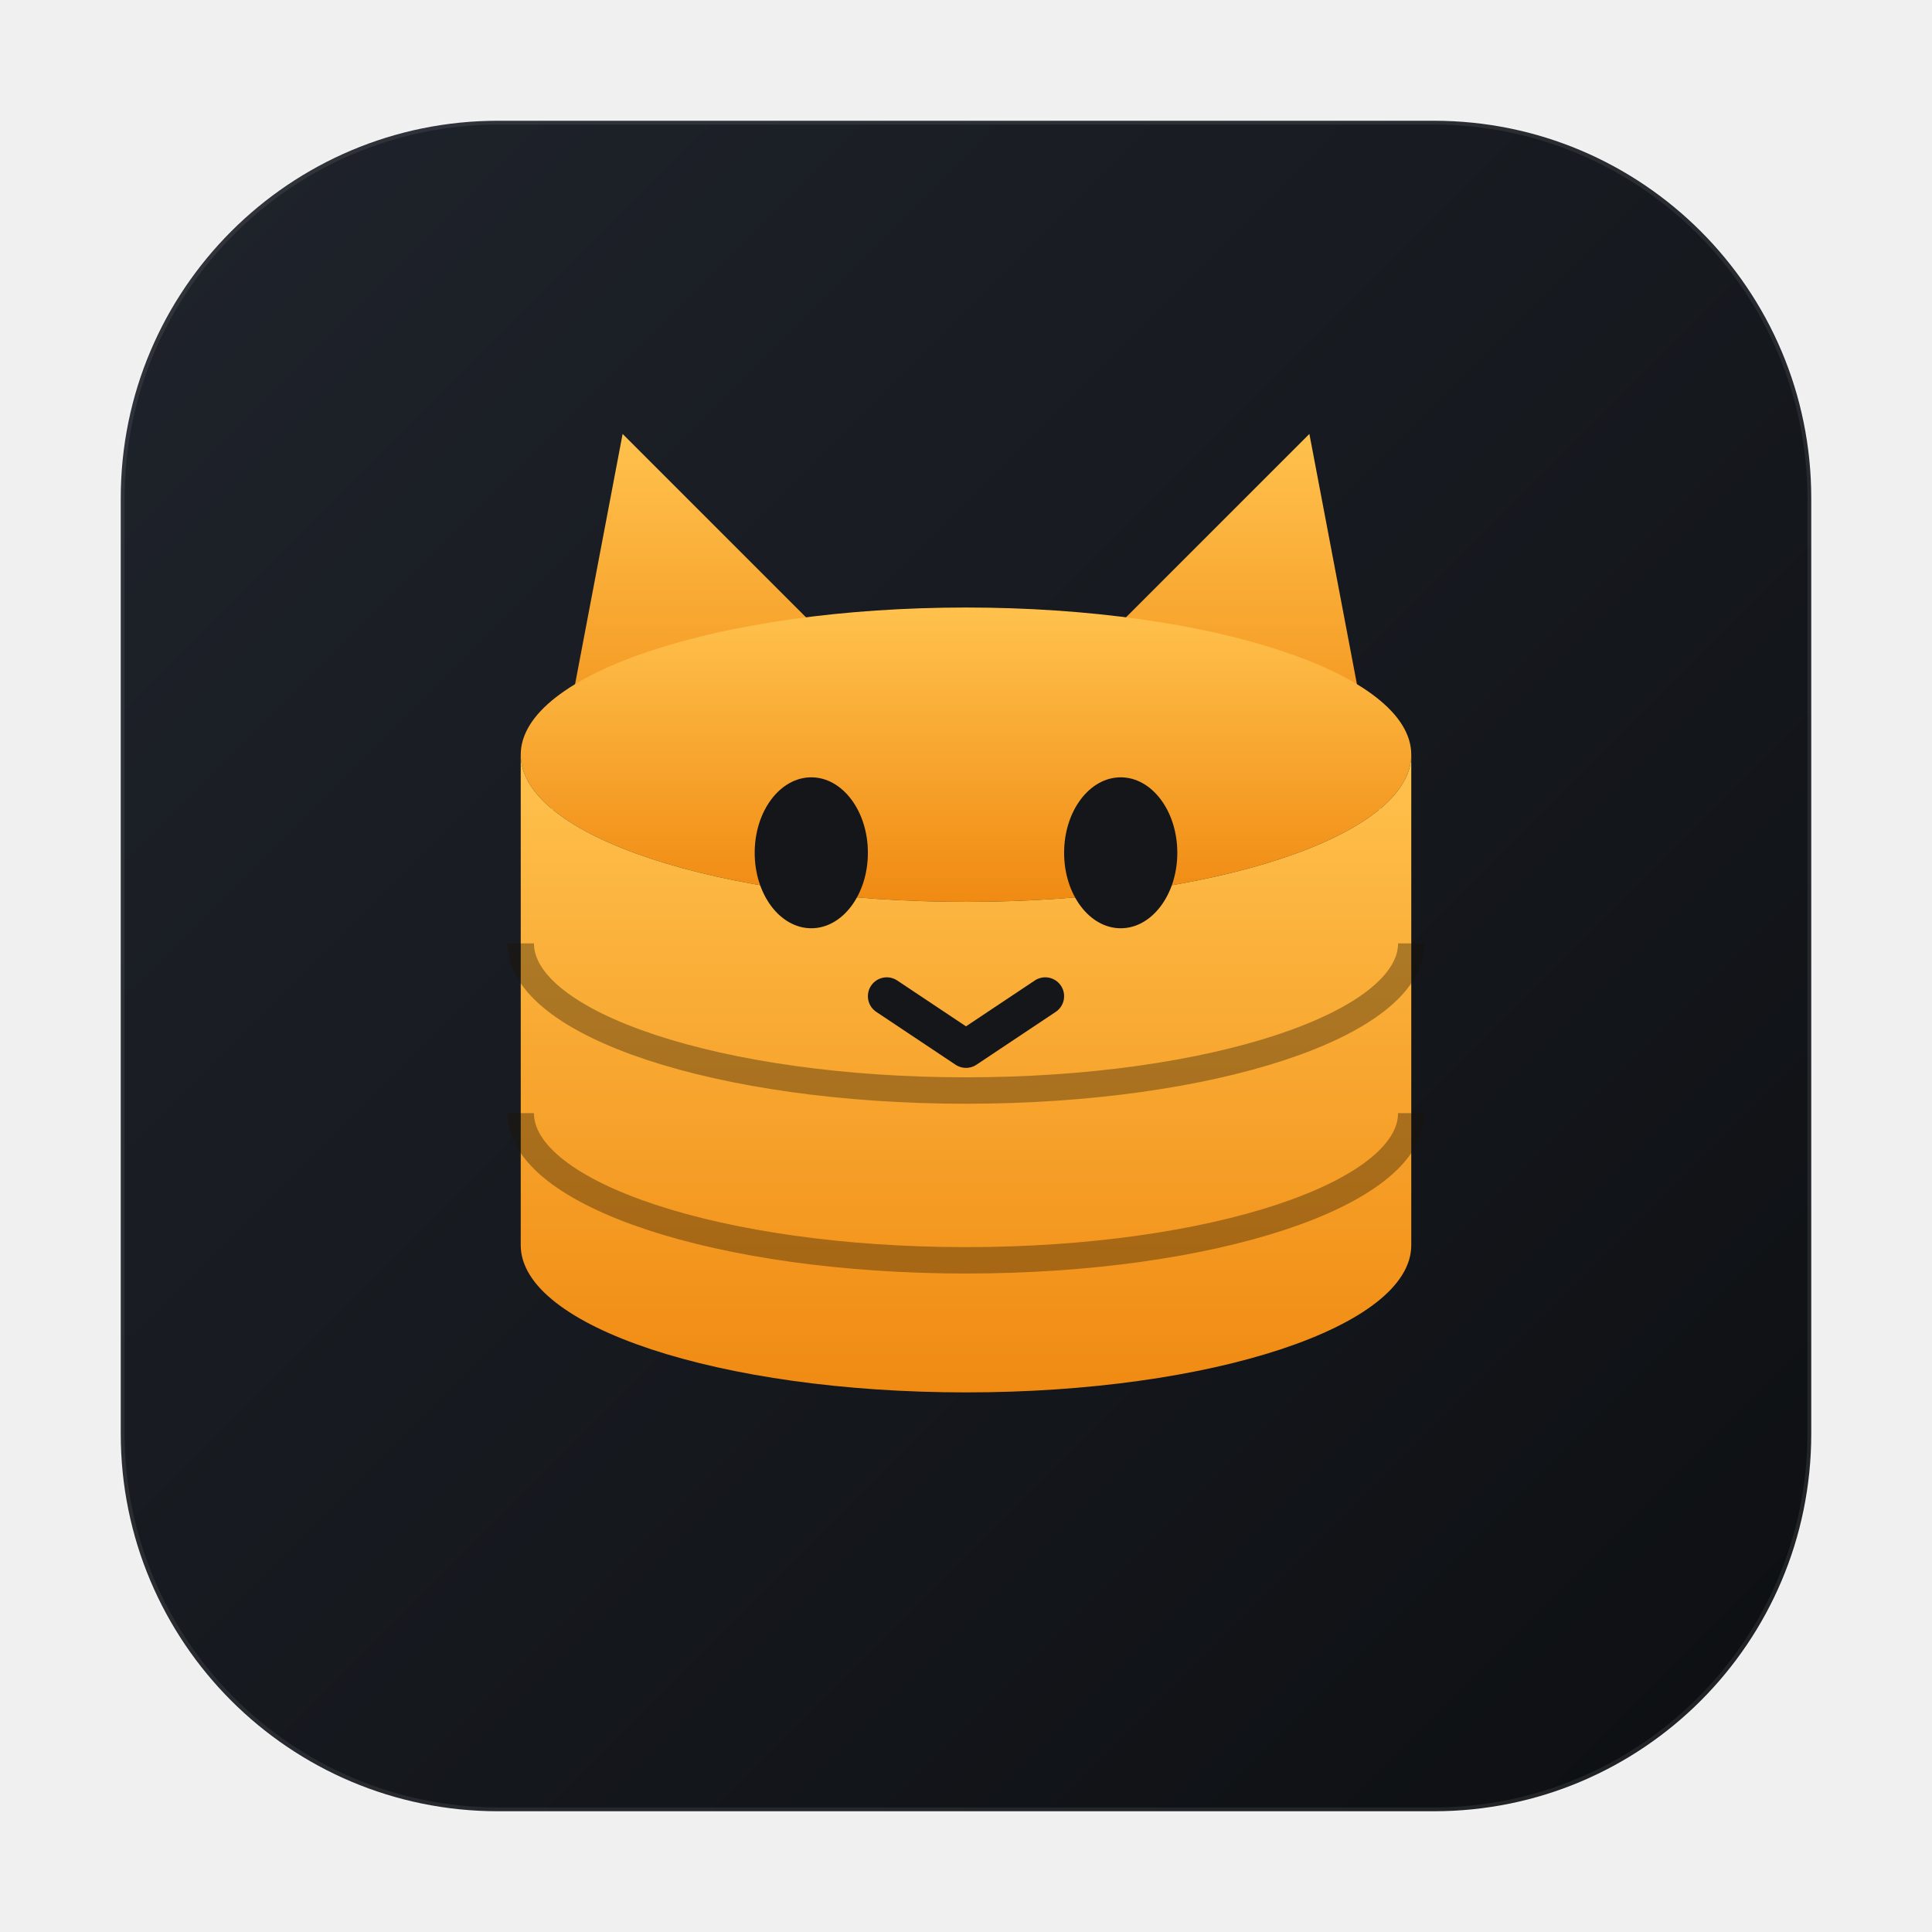
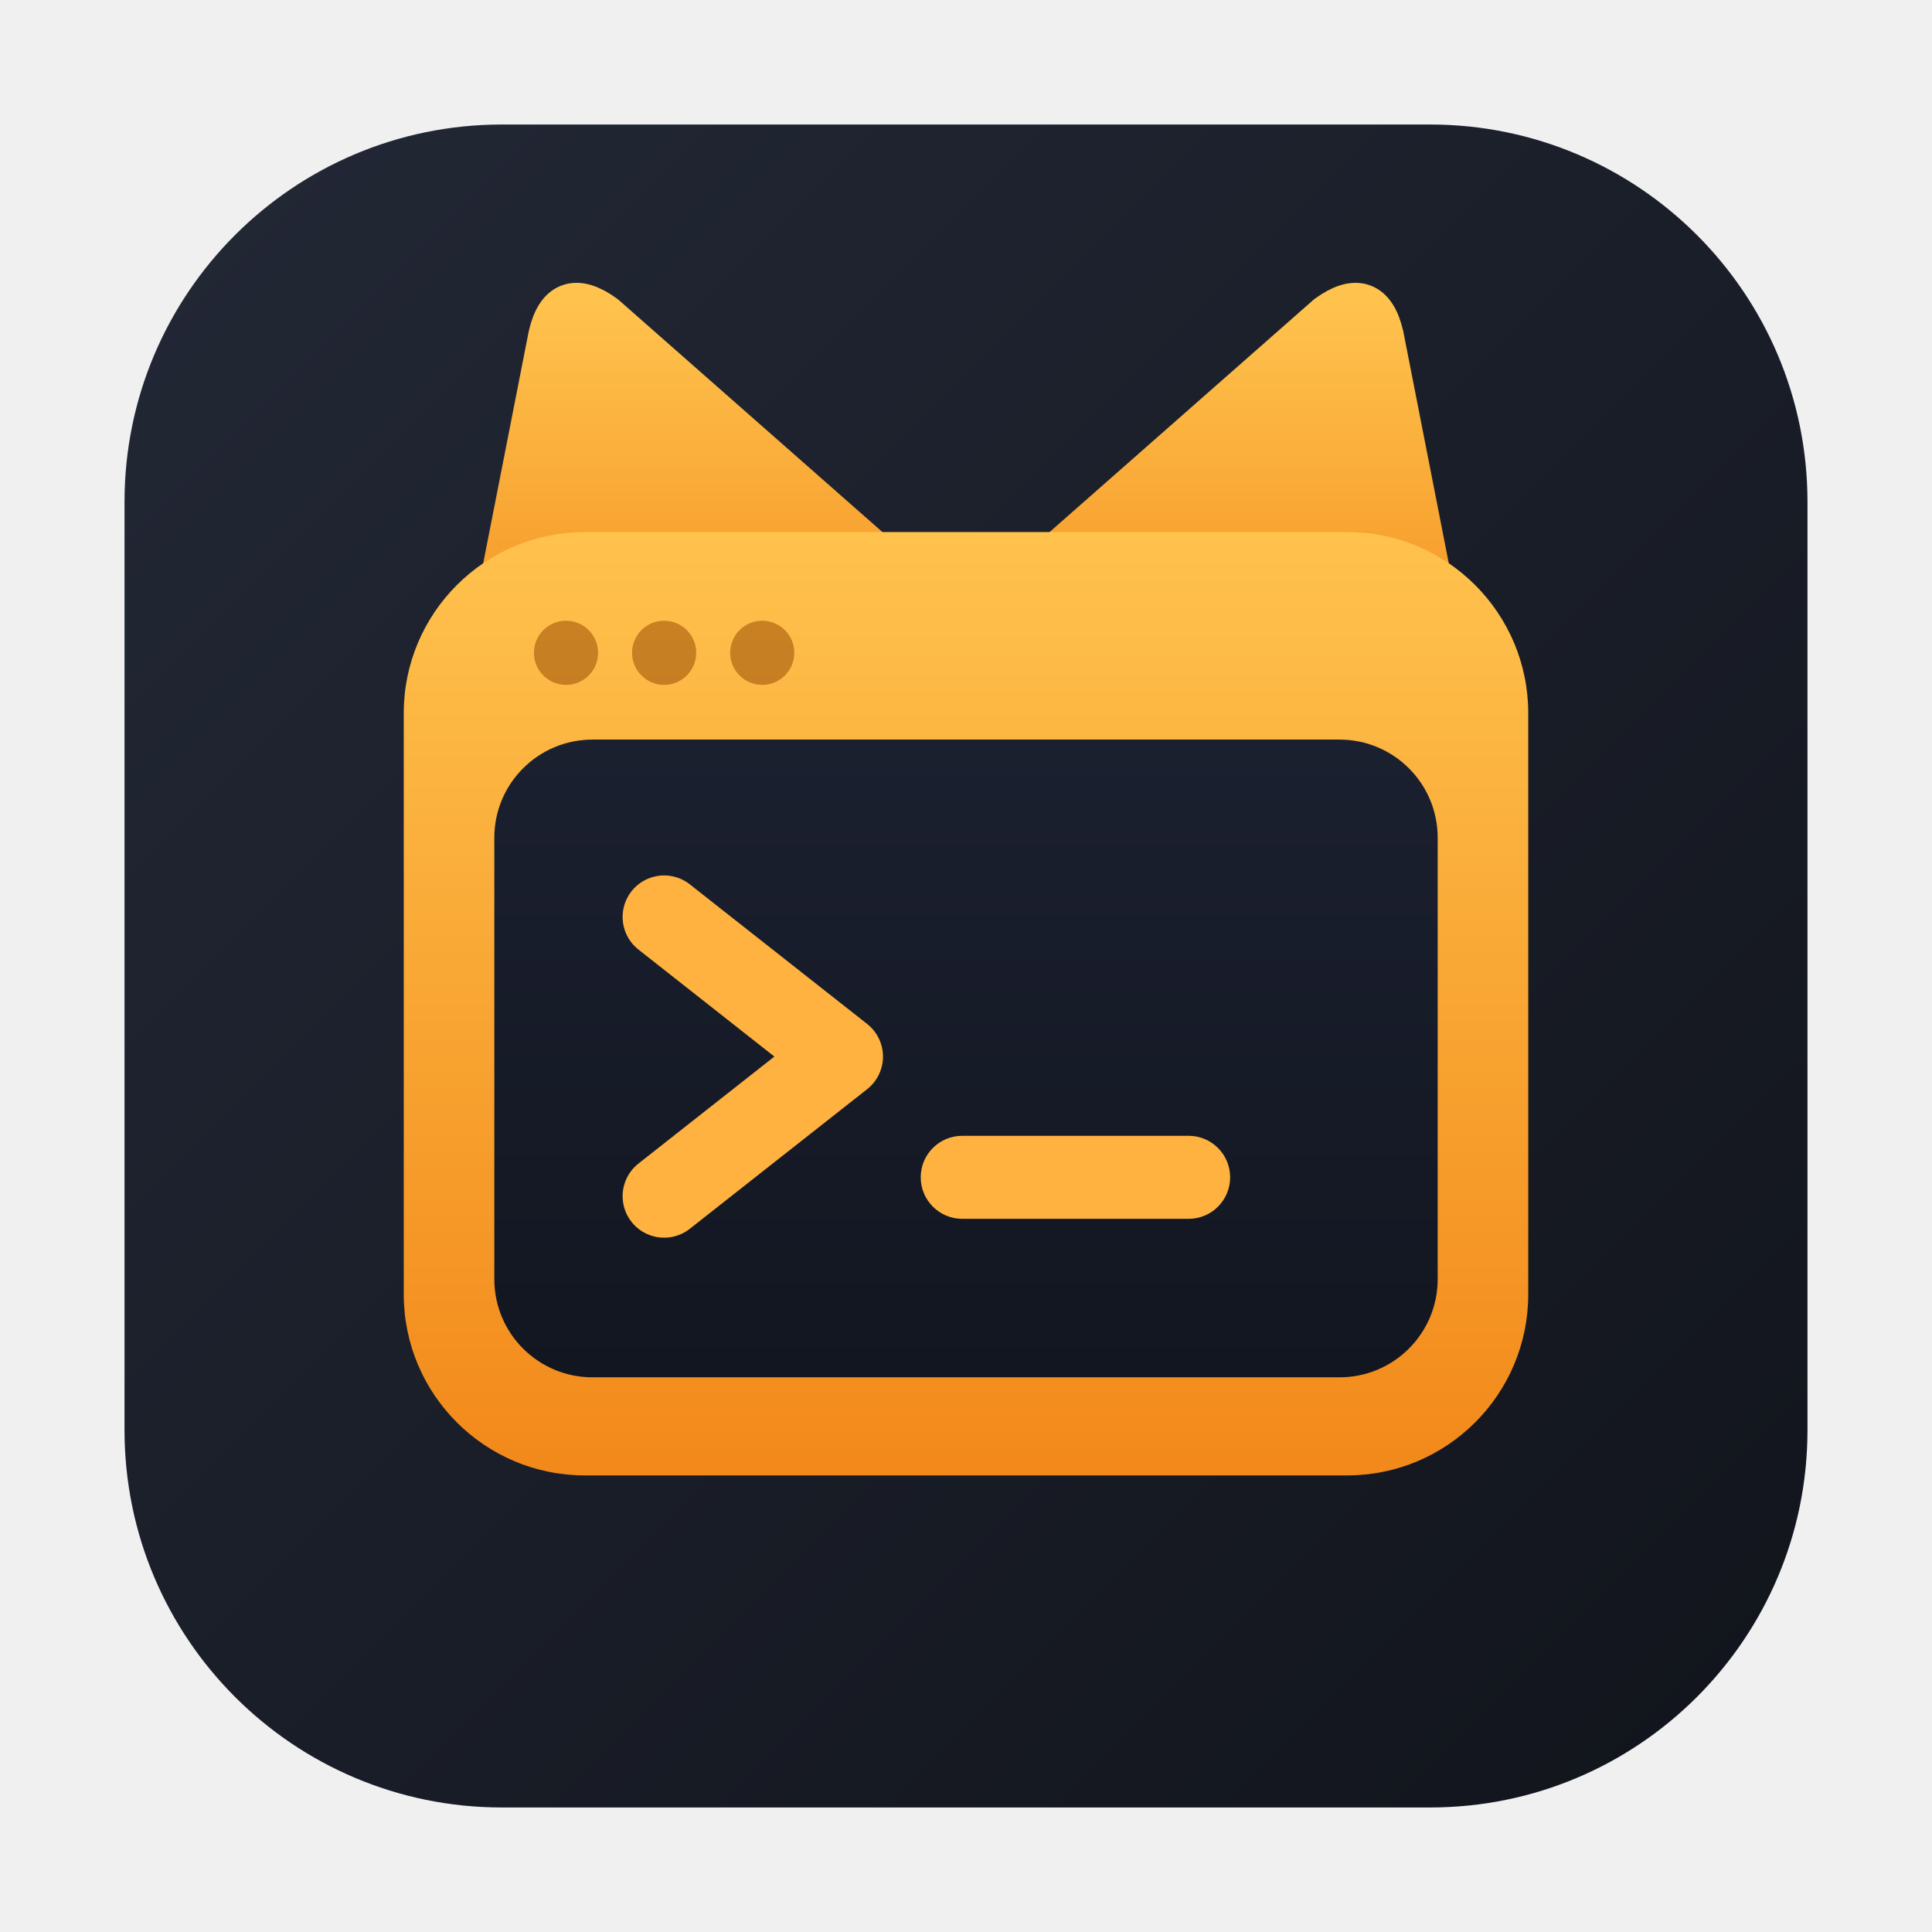
<svg xmlns="http://www.w3.org/2000/svg" width="1024" height="1024" viewBox="0 0 1024 1024">
  <defs>
    <linearGradient id="bg" x1="0" y1="0" x2="1" y2="1">
-       <stop offset="0" stop-color="#1f232b" />
-       <stop offset="1" stop-color="#0d0f12" />
+       <stop offset="0" stop-color="#232836" />
+       <stop offset="1" stop-color="#11141b" />
    </linearGradient>
-     <linearGradient id="acc" x1="0" y1="0" x2="0" y2="1">
-       <stop offset="0" stop-color="#ffc24d" />
-       <stop offset="1" stop-color="#f08a12" />
+     <linearGradient id="cat" x1="0" y1="0" x2="0" y2="1">
+       <stop offset="0" stop-color="#FFC24D" />
+       <stop offset="1" stop-color="#F2891A" />
+     </linearGradient>
+     <linearGradient id="screen" x1="0" y1="0" x2="0" y2="1">
+       <stop offset="0" stop-color="#1b2030" />
+       <stop offset="1" stop-color="#121620" />
    </linearGradient>
  </defs>
-   <rect x="64" y="64" width="896" height="896" rx="200" fill="url(#bg)" />
-   <rect x="64.5" y="64.5" width="895" height="895" rx="200" fill="none" stroke="#ffffff" stroke-opacity="0.08" stroke-width="3" />
-   <path d="M292 430 L330 230 L440 340 Z" fill="url(#acc)" />
-   <path d="M732 430 L694 230 L584 340 Z" fill="url(#acc)" />
-   <ellipse cx="512" cy="400" rx="236" ry="78" fill="url(#acc)" />
-   <path d="M276 400 V660 A236 78 0 0 0 748 660 V400 A236 78 0 0 1 276 400 Z" fill="url(#acc)" />
-   <path d="M276 500 A236 78 0 0 0 748 500" fill="none" stroke="#1a1205" stroke-opacity="0.35" stroke-width="14" />
-   <path d="M276 590 A236 78 0 0 0 748 590" fill="none" stroke="#1a1205" stroke-opacity="0.35" stroke-width="14" />
-   <ellipse cx="430" cy="452" rx="30" ry="40" fill="#14161a" />
-   <ellipse cx="594" cy="452" rx="30" ry="40" fill="#14161a" />
-   <path d="M470 528 L512 556 L554 528" fill="none" stroke="#14161a" stroke-width="20" stroke-linecap="round" stroke-linejoin="round" />
+   <rect x="66" y="66" width="892" height="892" rx="200" fill="url(#bg)" />
+   <path d="M250 392 L292 178 Q298 152 320 168 L470 300 Z" fill="url(#cat)" stroke="url(#cat)" stroke-width="24" stroke-linejoin="round" />
+   <path d="M774 392 L732 178 Q726 152 704 168 L554 300 Z" fill="url(#cat)" stroke="url(#cat)" stroke-width="24" stroke-linejoin="round" />
+   <rect x="214" y="282" width="596" height="500" rx="96" fill="url(#cat)" />
+   <circle cx="300" cy="346" r="17" fill="#9a4f06" opacity="0.55" />
+   <circle cx="352" cy="346" r="17" fill="#9a4f06" opacity="0.55" />
+   <circle cx="404" cy="346" r="17" fill="#9a4f06" opacity="0.55" />
+   <rect x="262" y="392" width="500" height="338" rx="52" fill="url(#screen)" />
+   <polyline points="352,486 446,560 352,634" fill="none" stroke="#FFB23F" stroke-width="44" stroke-linecap="round" stroke-linejoin="round" />
+   <rect x="488" y="602" width="164" height="44" rx="22" fill="#FFB23F" />
</svg>
